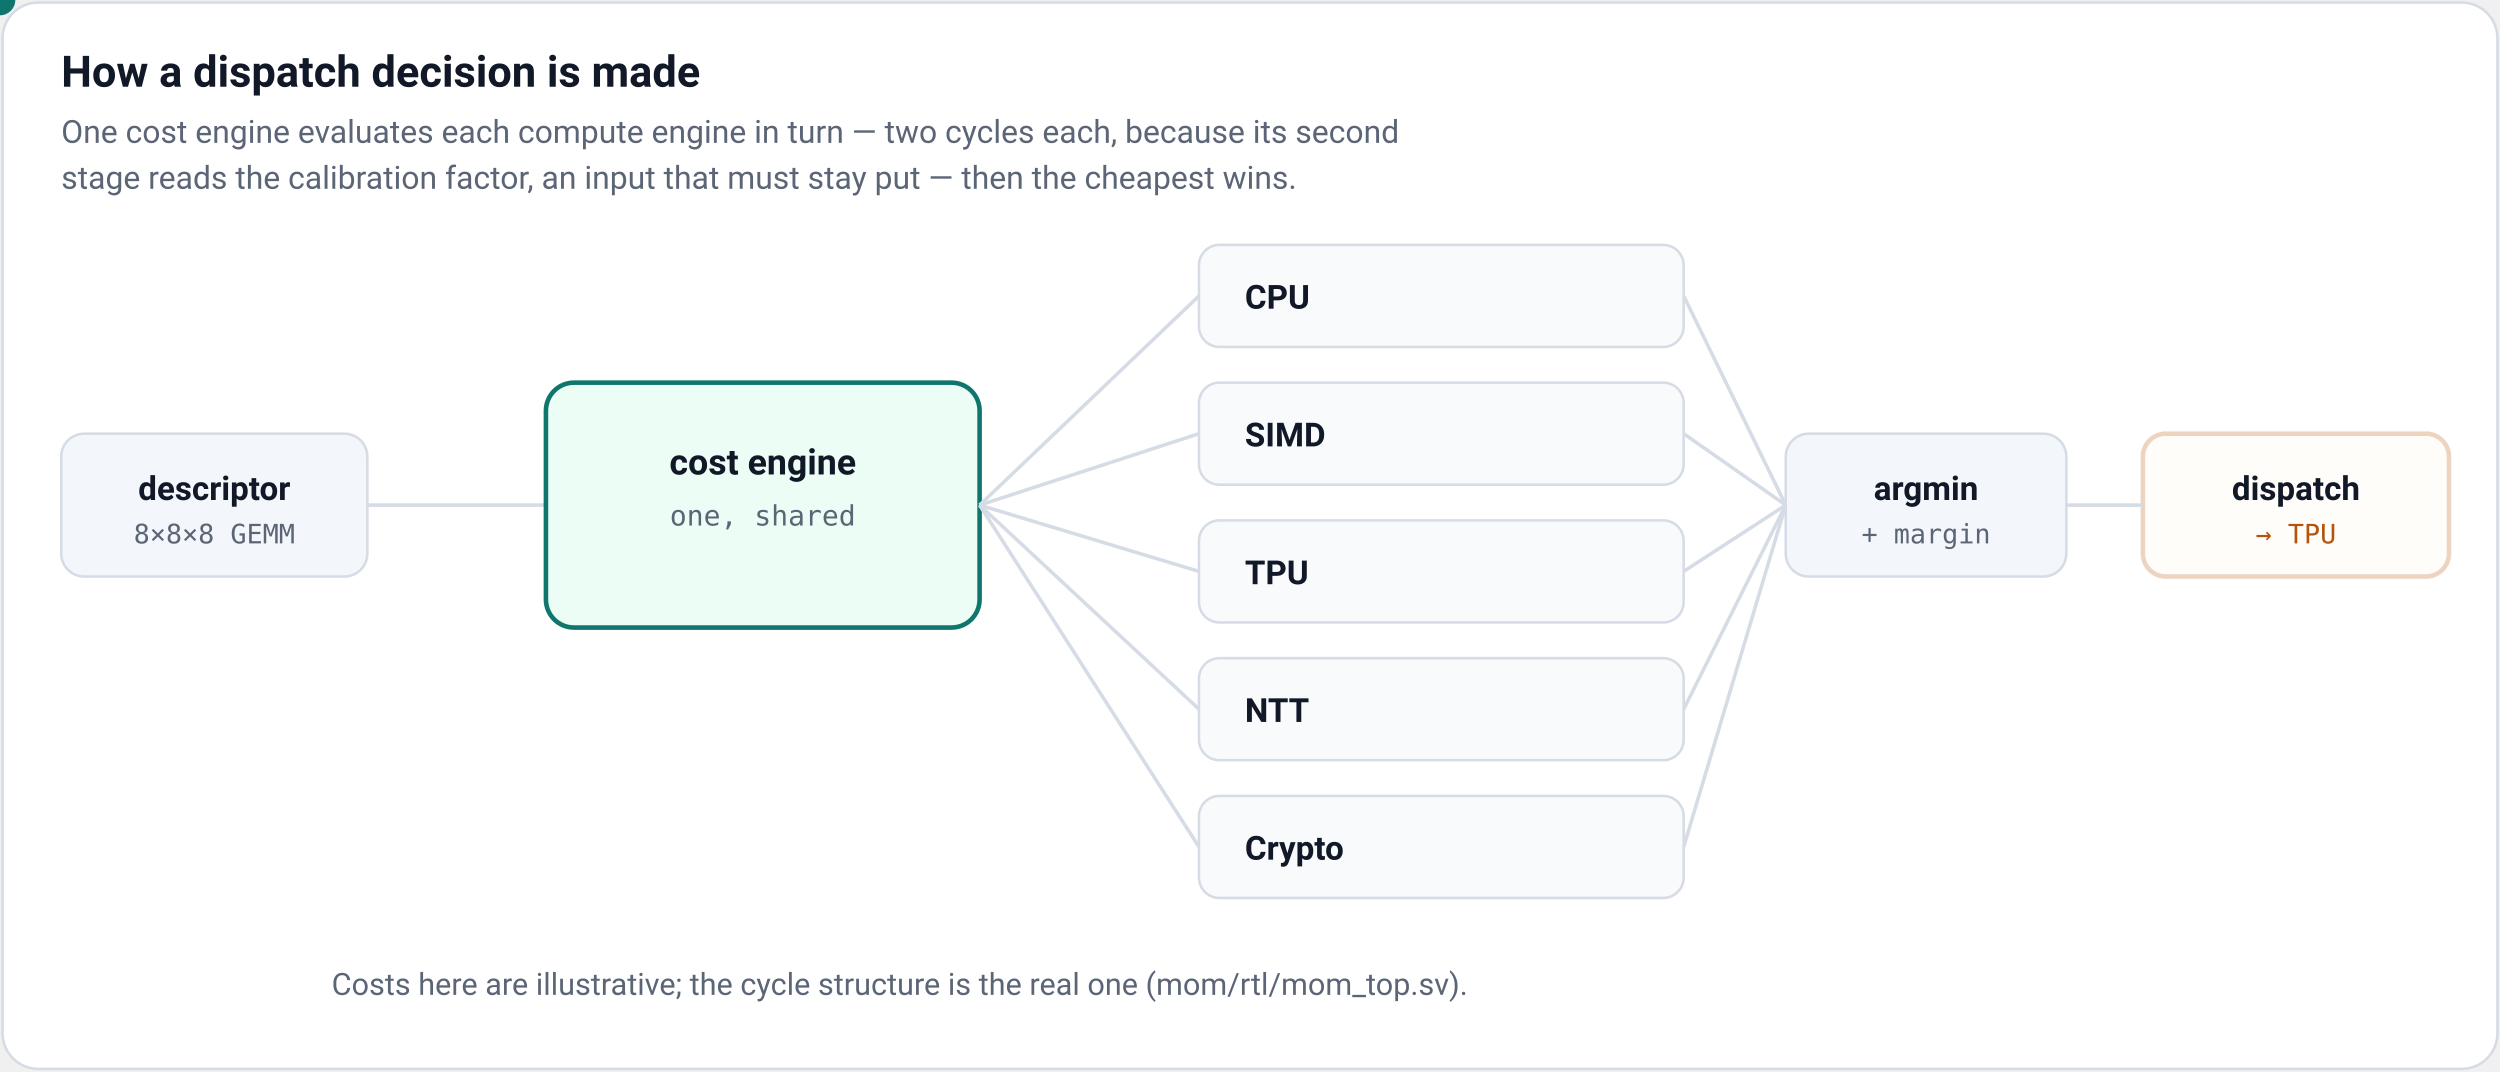
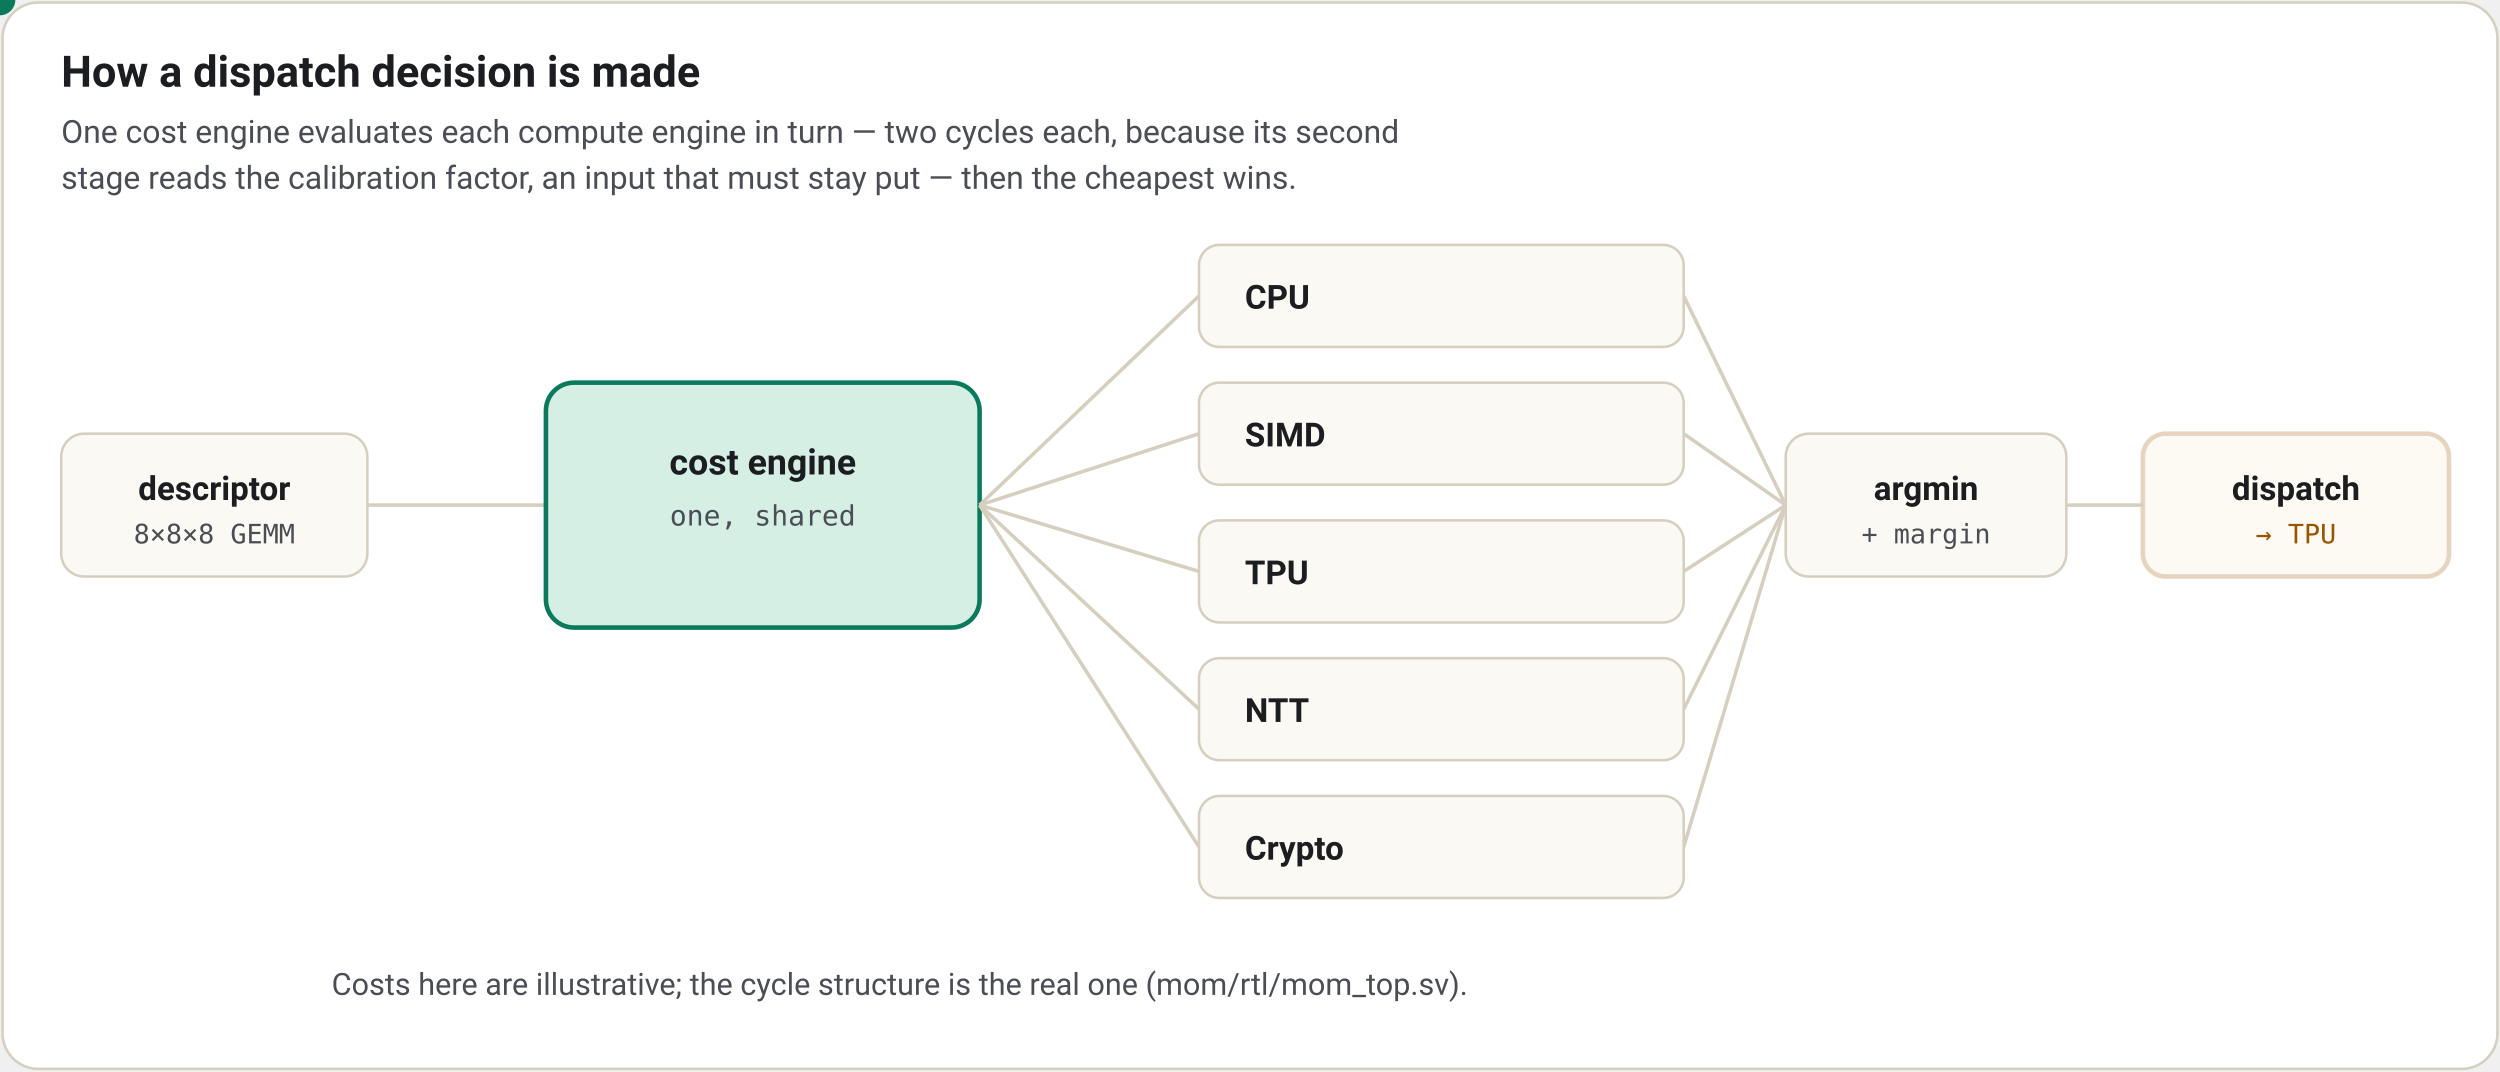
<svg xmlns="http://www.w3.org/2000/svg" viewBox="0 0 980 420" width="980" height="420" role="img" aria-label="How a dispatch decision is made">
-   <rect x="1" y="1" width="978" height="418" rx="14" fill="#ffffff" stroke="#d6dce5" />
-   <text x="24" y="34" style="font-family:ui-sans-serif,system-ui,-apple-system,'Segoe UI',Roboto,sans-serif;font-size:17px;font-weight:700" fill="#111827">How a dispatch decision is made</text>
-   <text x="24" y="56" style="font-family:ui-sans-serif,system-ui,-apple-system,'Segoe UI',Roboto,sans-serif;font-size:12.5px" fill="#5b6576">One cost engine evaluates each compute engine in turn — two cycles each, because its second</text>
-   <text x="24" y="74" style="font-family:ui-sans-serif,system-ui,-apple-system,'Segoe UI',Roboto,sans-serif;font-size:12.5px" fill="#5b6576">stage reads the calibration factor, an input that must stay put — then the cheapest wins.</text>
-   <line x1="144" y1="198" x2="214" y2="198" stroke="#d6dce5" stroke-width="1.4" />
-   <rect x="24" y="170" width="120" height="56" rx="9" fill="#f3f6fa" stroke="#d6dce5" />
-   <text x="84" y="196" text-anchor="middle" style="font-family:ui-sans-serif,system-ui,-apple-system,'Segoe UI',Roboto,sans-serif;font-size:13px;font-weight:600" fill="#111827">descriptor</text>
-   <text x="84" y="213" text-anchor="middle" style="font-family:ui-monospace,SFMono-Regular,Menlo,Consolas,monospace;font-size:10.5px" fill="#5b6576">8×8×8 GEMM</text>
-   <circle r="6" fill="#0f766e">
+   <rect x="1" y="1" width="978" height="418" rx="14" fill="#ffffff" stroke="#d6cfbf" />
+   <text x="24" y="34" style="font-family:ui-sans-serif,system-ui,-apple-system,'Segoe UI',Roboto,sans-serif;font-size:17px;font-weight:700" fill="#1c1d21">How a dispatch decision is made</text>
+   <text x="24" y="56" style="font-family:ui-sans-serif,system-ui,-apple-system,'Segoe UI',Roboto,sans-serif;font-size:12.5px" fill="#4b4d55">One cost engine evaluates each compute engine in turn — two cycles each, because its second</text>
+   <text x="24" y="74" style="font-family:ui-sans-serif,system-ui,-apple-system,'Segoe UI',Roboto,sans-serif;font-size:12.5px" fill="#4b4d55">stage reads the calibration factor, an input that must stay put — then the cheapest wins.</text>
+   <line x1="144" y1="198" x2="214" y2="198" stroke="#d6cfbf" stroke-width="1.4" />
+   <rect x="24" y="170" width="120" height="56" rx="9" fill="#fbf9f3" stroke="#d6cfbf" />
+   <text x="84" y="196" text-anchor="middle" style="font-family:ui-sans-serif,system-ui,-apple-system,'Segoe UI',Roboto,sans-serif;font-size:13px;font-weight:600" fill="#1c1d21">descriptor</text>
+   <text x="84" y="213" text-anchor="middle" style="font-family:ui-monospace,SFMono-Regular,Menlo,Consolas,monospace;font-size:10.5px" fill="#4b4d55">8×8×8 GEMM</text>
+   <circle r="6" fill="#0b7a5c">
    <animate attributeName="opacity" values="1;1;0;0" keyTimes="0;0.08;0.09;1" dur="7.2s" repeatCount="indefinite" />
    <animateMotion path="M 144 198 L 214 198" dur="7.2s" keyPoints="0;1;1" keyTimes="0;0.08;1" calcMode="linear" repeatCount="indefinite" />
  </circle>
-   <rect x="214" y="150" width="170" height="96" rx="11" fill="#ecfdf5" stroke="#0f766e" stroke-width="1.8" />
-   <text x="299" y="186" text-anchor="middle" style="font-family:ui-sans-serif,system-ui,-apple-system,'Segoe UI',Roboto,sans-serif;font-size:14px;font-weight:700" fill="#111827">cost engine</text>
-   <text x="299" y="206" text-anchor="middle" style="font-family:ui-monospace,SFMono-Regular,Menlo,Consolas,monospace;font-size:11px" fill="#5b6576">one, shared</text>
-   <text x="299" y="230" text-anchor="middle" style="font-family:ui-monospace,SFMono-Regular,Menlo,Consolas,monospace;font-size:11.5px;font-weight:700" fill="#0f766e" opacity="0">latch<animate attributeName="opacity" values="0;0;1;1;0;0" keyTimes="0;0.062;0.064;0.125;0.126;1" dur="7.2s" repeatCount="indefinite" />
+   <rect x="214" y="150" width="170" height="96" rx="11" fill="#d6efe5" stroke="#0b7a5c" stroke-width="1.8" />
+   <text x="299" y="186" text-anchor="middle" style="font-family:ui-sans-serif,system-ui,-apple-system,'Segoe UI',Roboto,sans-serif;font-size:14px;font-weight:700" fill="#1c1d21">cost engine</text>
+   <text x="299" y="206" text-anchor="middle" style="font-family:ui-monospace,SFMono-Regular,Menlo,Consolas,monospace;font-size:11px" fill="#4b4d55">one, shared</text>
+   <text x="299" y="230" text-anchor="middle" style="font-family:ui-monospace,SFMono-Regular,Menlo,Consolas,monospace;font-size:11.5px;font-weight:700" fill="#0b7a5c" opacity="0">latch<animate attributeName="opacity" values="0;0;1;1;0;0" keyTimes="0;0.062;0.064;0.125;0.126;1" dur="7.2s" repeatCount="indefinite" />
  </text>
-   <text x="299" y="230" text-anchor="middle" style="font-family:ui-monospace,SFMono-Regular,Menlo,Consolas,monospace;font-size:11.5px;font-weight:700" fill="#0f766e" opacity="0">capture<animate attributeName="opacity" values="0;0;1;1;0;0" keyTimes="0;0.125;0.126;0.188;0.189;1" dur="7.2s" repeatCount="indefinite" />
+   <text x="299" y="230" text-anchor="middle" style="font-family:ui-monospace,SFMono-Regular,Menlo,Consolas,monospace;font-size:11.5px;font-weight:700" fill="#0b7a5c" opacity="0">capture<animate attributeName="opacity" values="0;0;1;1;0;0" keyTimes="0;0.125;0.126;0.188;0.189;1" dur="7.2s" repeatCount="indefinite" />
  </text>
-   <text x="299" y="230" text-anchor="middle" style="font-family:ui-monospace,SFMono-Regular,Menlo,Consolas,monospace;font-size:11.5px;font-weight:700" fill="#0f766e" opacity="0">latch<animate attributeName="opacity" values="0;0;1;1;0;0" keyTimes="0;0.188;0.189;0.250;0.251;1" dur="7.2s" repeatCount="indefinite" />
+   <text x="299" y="230" text-anchor="middle" style="font-family:ui-monospace,SFMono-Regular,Menlo,Consolas,monospace;font-size:11.5px;font-weight:700" fill="#0b7a5c" opacity="0">latch<animate attributeName="opacity" values="0;0;1;1;0;0" keyTimes="0;0.188;0.189;0.250;0.251;1" dur="7.2s" repeatCount="indefinite" />
  </text>
-   <text x="299" y="230" text-anchor="middle" style="font-family:ui-monospace,SFMono-Regular,Menlo,Consolas,monospace;font-size:11.5px;font-weight:700" fill="#0f766e" opacity="0">capture<animate attributeName="opacity" values="0;0;1;1;0;0" keyTimes="0;0.250;0.251;0.312;0.314;1" dur="7.2s" repeatCount="indefinite" />
+   <text x="299" y="230" text-anchor="middle" style="font-family:ui-monospace,SFMono-Regular,Menlo,Consolas,monospace;font-size:11.5px;font-weight:700" fill="#0b7a5c" opacity="0">capture<animate attributeName="opacity" values="0;0;1;1;0;0" keyTimes="0;0.250;0.251;0.312;0.314;1" dur="7.2s" repeatCount="indefinite" />
  </text>
-   <text x="299" y="230" text-anchor="middle" style="font-family:ui-monospace,SFMono-Regular,Menlo,Consolas,monospace;font-size:11.5px;font-weight:700" fill="#0f766e" opacity="0">latch<animate attributeName="opacity" values="0;0;1;1;0;0" keyTimes="0;0.312;0.314;0.375;0.376;1" dur="7.2s" repeatCount="indefinite" />
+   <text x="299" y="230" text-anchor="middle" style="font-family:ui-monospace,SFMono-Regular,Menlo,Consolas,monospace;font-size:11.5px;font-weight:700" fill="#0b7a5c" opacity="0">latch<animate attributeName="opacity" values="0;0;1;1;0;0" keyTimes="0;0.312;0.314;0.375;0.376;1" dur="7.2s" repeatCount="indefinite" />
  </text>
-   <text x="299" y="230" text-anchor="middle" style="font-family:ui-monospace,SFMono-Regular,Menlo,Consolas,monospace;font-size:11.5px;font-weight:700" fill="#0f766e" opacity="0">capture<animate attributeName="opacity" values="0;0;1;1;0;0" keyTimes="0;0.375;0.376;0.438;0.439;1" dur="7.2s" repeatCount="indefinite" />
+   <text x="299" y="230" text-anchor="middle" style="font-family:ui-monospace,SFMono-Regular,Menlo,Consolas,monospace;font-size:11.5px;font-weight:700" fill="#0b7a5c" opacity="0">capture<animate attributeName="opacity" values="0;0;1;1;0;0" keyTimes="0;0.375;0.376;0.438;0.439;1" dur="7.2s" repeatCount="indefinite" />
  </text>
-   <text x="299" y="230" text-anchor="middle" style="font-family:ui-monospace,SFMono-Regular,Menlo,Consolas,monospace;font-size:11.5px;font-weight:700" fill="#0f766e" opacity="0">latch<animate attributeName="opacity" values="0;0;1;1;0;0" keyTimes="0;0.438;0.439;0.500;0.501;1" dur="7.2s" repeatCount="indefinite" />
+   <text x="299" y="230" text-anchor="middle" style="font-family:ui-monospace,SFMono-Regular,Menlo,Consolas,monospace;font-size:11.5px;font-weight:700" fill="#0b7a5c" opacity="0">latch<animate attributeName="opacity" values="0;0;1;1;0;0" keyTimes="0;0.438;0.439;0.500;0.501;1" dur="7.2s" repeatCount="indefinite" />
  </text>
-   <text x="299" y="230" text-anchor="middle" style="font-family:ui-monospace,SFMono-Regular,Menlo,Consolas,monospace;font-size:11.5px;font-weight:700" fill="#0f766e" opacity="0">capture<animate attributeName="opacity" values="0;0;1;1;0;0" keyTimes="0;0.500;0.501;0.562;0.564;1" dur="7.2s" repeatCount="indefinite" />
+   <text x="299" y="230" text-anchor="middle" style="font-family:ui-monospace,SFMono-Regular,Menlo,Consolas,monospace;font-size:11.5px;font-weight:700" fill="#0b7a5c" opacity="0">capture<animate attributeName="opacity" values="0;0;1;1;0;0" keyTimes="0;0.500;0.501;0.562;0.564;1" dur="7.2s" repeatCount="indefinite" />
  </text>
-   <text x="299" y="230" text-anchor="middle" style="font-family:ui-monospace,SFMono-Regular,Menlo,Consolas,monospace;font-size:11.5px;font-weight:700" fill="#0f766e" opacity="0">latch<animate attributeName="opacity" values="0;0;1;1;0;0" keyTimes="0;0.562;0.564;0.625;0.626;1" dur="7.2s" repeatCount="indefinite" />
+   <text x="299" y="230" text-anchor="middle" style="font-family:ui-monospace,SFMono-Regular,Menlo,Consolas,monospace;font-size:11.5px;font-weight:700" fill="#0b7a5c" opacity="0">latch<animate attributeName="opacity" values="0;0;1;1;0;0" keyTimes="0;0.562;0.564;0.625;0.626;1" dur="7.2s" repeatCount="indefinite" />
  </text>
-   <text x="299" y="230" text-anchor="middle" style="font-family:ui-monospace,SFMono-Regular,Menlo,Consolas,monospace;font-size:11.5px;font-weight:700" fill="#0f766e" opacity="0">capture<animate attributeName="opacity" values="0;0;1;1;0;0" keyTimes="0;0.625;0.626;0.688;0.689;1" dur="7.2s" repeatCount="indefinite" />
+   <text x="299" y="230" text-anchor="middle" style="font-family:ui-monospace,SFMono-Regular,Menlo,Consolas,monospace;font-size:11.5px;font-weight:700" fill="#0b7a5c" opacity="0">capture<animate attributeName="opacity" values="0;0;1;1;0;0" keyTimes="0;0.625;0.626;0.688;0.689;1" dur="7.2s" repeatCount="indefinite" />
  </text>
-   <line x1="384" y1="198" x2="470" y2="116" stroke="#d6dce5" stroke-width="1.4" />
-   <line x1="660" y1="116" x2="700" y2="198" stroke="#d6dce5" stroke-width="1.4" />
-   <rect x="470" y="96" width="190" height="40" rx="8" fill="#f8fafc" stroke="#d6dce5">
-     <animate attributeName="fill" values="#f8fafc;#f8fafc;#ccfbf1;#ccfbf1;#f8fafc;#f8fafc" keyTimes="0;0.062;0.064;0.188;0.189;1" dur="7.2s" repeatCount="indefinite" />
+   <line x1="384" y1="198" x2="470" y2="116" stroke="#d6cfbf" stroke-width="1.4" />
+   <line x1="660" y1="116" x2="700" y2="198" stroke="#d6cfbf" stroke-width="1.4" />
+   <rect x="470" y="96" width="190" height="40" rx="8" fill="#fbf9f3" stroke="#d6cfbf">
+     <animate attributeName="fill" values="#fbf9f3;#fbf9f3;#d6efe5;#d6efe5;#fbf9f3;#fbf9f3" keyTimes="0;0.062;0.064;0.188;0.189;1" dur="7.2s" repeatCount="indefinite" />
  </rect>
-   <text x="488" y="121" style="font-family:ui-sans-serif,system-ui,-apple-system,'Segoe UI',Roboto,sans-serif;font-size:13px;font-weight:600" fill="#111827">CPU</text>
-   <text x="640" y="121" text-anchor="end" style="font-family:ui-monospace,SFMono-Regular,Menlo,Consolas,monospace;font-size:13px" fill="#5b6576" opacity="0">cost 34<animate attributeName="opacity" values="0;0;1;1" keyTimes="0;0.188;0.189;1" dur="7.2s" repeatCount="indefinite" />
+   <text x="488" y="121" style="font-family:ui-sans-serif,system-ui,-apple-system,'Segoe UI',Roboto,sans-serif;font-size:13px;font-weight:600" fill="#1c1d21">CPU</text>
+   <text x="640" y="121" text-anchor="end" style="font-family:ui-monospace,SFMono-Regular,Menlo,Consolas,monospace;font-size:13px" fill="#4b4d55" opacity="0">cost 34<animate attributeName="opacity" values="0;0;1;1" keyTimes="0;0.188;0.189;1" dur="7.2s" repeatCount="indefinite" />
  </text>
-   <line x1="384" y1="198" x2="470" y2="170" stroke="#d6dce5" stroke-width="1.4" />
-   <line x1="660" y1="170" x2="700" y2="198" stroke="#d6dce5" stroke-width="1.4" />
-   <rect x="470" y="150" width="190" height="40" rx="8" fill="#f8fafc" stroke="#d6dce5">
-     <animate attributeName="fill" values="#f8fafc;#f8fafc;#ccfbf1;#ccfbf1;#f8fafc;#f8fafc" keyTimes="0;0.188;0.189;0.312;0.314;1" dur="7.2s" repeatCount="indefinite" />
+   <line x1="384" y1="198" x2="470" y2="170" stroke="#d6cfbf" stroke-width="1.4" />
+   <line x1="660" y1="170" x2="700" y2="198" stroke="#d6cfbf" stroke-width="1.4" />
+   <rect x="470" y="150" width="190" height="40" rx="8" fill="#fbf9f3" stroke="#d6cfbf">
+     <animate attributeName="fill" values="#fbf9f3;#fbf9f3;#d6efe5;#d6efe5;#fbf9f3;#fbf9f3" keyTimes="0;0.188;0.189;0.312;0.314;1" dur="7.2s" repeatCount="indefinite" />
  </rect>
-   <text x="488" y="175" style="font-family:ui-sans-serif,system-ui,-apple-system,'Segoe UI',Roboto,sans-serif;font-size:13px;font-weight:600" fill="#111827">SIMD</text>
-   <text x="640" y="175" text-anchor="end" style="font-family:ui-monospace,SFMono-Regular,Menlo,Consolas,monospace;font-size:13px" fill="#5b6576" opacity="0">cost 21<animate attributeName="opacity" values="0;0;1;1" keyTimes="0;0.312;0.314;1" dur="7.2s" repeatCount="indefinite" />
+   <text x="488" y="175" style="font-family:ui-sans-serif,system-ui,-apple-system,'Segoe UI',Roboto,sans-serif;font-size:13px;font-weight:600" fill="#1c1d21">SIMD</text>
+   <text x="640" y="175" text-anchor="end" style="font-family:ui-monospace,SFMono-Regular,Menlo,Consolas,monospace;font-size:13px" fill="#4b4d55" opacity="0">cost 21<animate attributeName="opacity" values="0;0;1;1" keyTimes="0;0.312;0.314;1" dur="7.2s" repeatCount="indefinite" />
  </text>
-   <line x1="384" y1="198" x2="470" y2="224" stroke="#d6dce5" stroke-width="1.4" />
-   <line x1="660" y1="224" x2="700" y2="198" stroke="#d6dce5" stroke-width="1.4" />
-   <rect x="470" y="204" width="190" height="40" rx="8" fill="#f8fafc" stroke="#d6dce5">
-     <animate attributeName="fill" values="#f8fafc;#f8fafc;#ccfbf1;#ccfbf1;#f8fafc;#f8fafc" keyTimes="0;0.312;0.314;0.438;0.439;1" dur="7.2s" repeatCount="indefinite" />
+   <line x1="384" y1="198" x2="470" y2="224" stroke="#d6cfbf" stroke-width="1.4" />
+   <line x1="660" y1="224" x2="700" y2="198" stroke="#d6cfbf" stroke-width="1.4" />
+   <rect x="470" y="204" width="190" height="40" rx="8" fill="#fbf9f3" stroke="#d6cfbf">
+     <animate attributeName="fill" values="#fbf9f3;#fbf9f3;#d6efe5;#d6efe5;#fbf9f3;#fbf9f3" keyTimes="0;0.312;0.314;0.438;0.439;1" dur="7.2s" repeatCount="indefinite" />
  </rect>
-   <text x="488" y="229" style="font-family:ui-sans-serif,system-ui,-apple-system,'Segoe UI',Roboto,sans-serif;font-size:13px;font-weight:600" fill="#111827">TPU</text>
-   <text x="640" y="229" text-anchor="end" style="font-family:ui-monospace,SFMono-Regular,Menlo,Consolas,monospace;font-size:13px" fill="#5b6576" opacity="0">cost 9<animate attributeName="opacity" values="0;0;1;1" keyTimes="0;0.438;0.439;1" dur="7.2s" repeatCount="indefinite" />
+   <text x="488" y="229" style="font-family:ui-sans-serif,system-ui,-apple-system,'Segoe UI',Roboto,sans-serif;font-size:13px;font-weight:600" fill="#1c1d21">TPU</text>
+   <text x="640" y="229" text-anchor="end" style="font-family:ui-monospace,SFMono-Regular,Menlo,Consolas,monospace;font-size:13px" fill="#4b4d55" opacity="0">cost 9<animate attributeName="opacity" values="0;0;1;1" keyTimes="0;0.438;0.439;1" dur="7.2s" repeatCount="indefinite" />
  </text>
-   <line x1="384" y1="198" x2="470" y2="278" stroke="#d6dce5" stroke-width="1.4" />
-   <line x1="660" y1="278" x2="700" y2="198" stroke="#d6dce5" stroke-width="1.4" />
-   <rect x="470" y="258" width="190" height="40" rx="8" fill="#f8fafc" stroke="#d6dce5">
-     <animate attributeName="fill" values="#f8fafc;#f8fafc;#ccfbf1;#ccfbf1;#f8fafc;#f8fafc" keyTimes="0;0.438;0.439;0.562;0.564;1" dur="7.2s" repeatCount="indefinite" />
+   <line x1="384" y1="198" x2="470" y2="278" stroke="#d6cfbf" stroke-width="1.4" />
+   <line x1="660" y1="278" x2="700" y2="198" stroke="#d6cfbf" stroke-width="1.4" />
+   <rect x="470" y="258" width="190" height="40" rx="8" fill="#fbf9f3" stroke="#d6cfbf">
+     <animate attributeName="fill" values="#fbf9f3;#fbf9f3;#d6efe5;#d6efe5;#fbf9f3;#fbf9f3" keyTimes="0;0.438;0.439;0.562;0.564;1" dur="7.2s" repeatCount="indefinite" />
  </rect>
-   <text x="488" y="283" style="font-family:ui-sans-serif,system-ui,-apple-system,'Segoe UI',Roboto,sans-serif;font-size:13px;font-weight:600" fill="#111827">NTT</text>
-   <text x="640" y="283" text-anchor="end" style="font-family:ui-monospace,SFMono-Regular,Menlo,Consolas,monospace;font-size:13px" fill="#5b6576" opacity="0">cost 27<animate attributeName="opacity" values="0;0;1;1" keyTimes="0;0.562;0.564;1" dur="7.2s" repeatCount="indefinite" />
+   <text x="488" y="283" style="font-family:ui-sans-serif,system-ui,-apple-system,'Segoe UI',Roboto,sans-serif;font-size:13px;font-weight:600" fill="#1c1d21">NTT</text>
+   <text x="640" y="283" text-anchor="end" style="font-family:ui-monospace,SFMono-Regular,Menlo,Consolas,monospace;font-size:13px" fill="#4b4d55" opacity="0">cost 27<animate attributeName="opacity" values="0;0;1;1" keyTimes="0;0.562;0.564;1" dur="7.2s" repeatCount="indefinite" />
  </text>
-   <line x1="384" y1="198" x2="470" y2="332" stroke="#d6dce5" stroke-width="1.4" />
-   <line x1="660" y1="332" x2="700" y2="198" stroke="#d6dce5" stroke-width="1.4" />
-   <rect x="470" y="312" width="190" height="40" rx="8" fill="#f8fafc" stroke="#d6dce5">
-     <animate attributeName="fill" values="#f8fafc;#f8fafc;#ccfbf1;#ccfbf1;#f8fafc;#f8fafc" keyTimes="0;0.562;0.564;0.688;0.689;1" dur="7.2s" repeatCount="indefinite" />
+   <line x1="384" y1="198" x2="470" y2="332" stroke="#d6cfbf" stroke-width="1.4" />
+   <line x1="660" y1="332" x2="700" y2="198" stroke="#d6cfbf" stroke-width="1.4" />
+   <rect x="470" y="312" width="190" height="40" rx="8" fill="#fbf9f3" stroke="#d6cfbf">
+     <animate attributeName="fill" values="#fbf9f3;#fbf9f3;#d6efe5;#d6efe5;#fbf9f3;#fbf9f3" keyTimes="0;0.562;0.564;0.688;0.689;1" dur="7.2s" repeatCount="indefinite" />
  </rect>
-   <text x="488" y="337" style="font-family:ui-sans-serif,system-ui,-apple-system,'Segoe UI',Roboto,sans-serif;font-size:13px;font-weight:600" fill="#111827">Crypto</text>
-   <text x="640" y="337" text-anchor="end" style="font-family:ui-monospace,SFMono-Regular,Menlo,Consolas,monospace;font-size:13px" fill="#5b6576" opacity="0">cost 40<animate attributeName="opacity" values="0;0;1;1" keyTimes="0;0.688;0.689;1" dur="7.2s" repeatCount="indefinite" />
+   <text x="488" y="337" style="font-family:ui-sans-serif,system-ui,-apple-system,'Segoe UI',Roboto,sans-serif;font-size:13px;font-weight:600" fill="#1c1d21">Crypto</text>
+   <text x="640" y="337" text-anchor="end" style="font-family:ui-monospace,SFMono-Regular,Menlo,Consolas,monospace;font-size:13px" fill="#4b4d55" opacity="0">cost 40<animate attributeName="opacity" values="0;0;1;1" keyTimes="0;0.688;0.689;1" dur="7.2s" repeatCount="indefinite" />
  </text>
-   <rect x="700" y="170" width="110" height="56" rx="9" fill="#f3f6fa" stroke="#d6dce5" />
-   <text x="755" y="196" text-anchor="middle" style="font-family:ui-sans-serif,system-ui,-apple-system,'Segoe UI',Roboto,sans-serif;font-size:13px;font-weight:600" fill="#111827">argmin</text>
-   <text x="755" y="213" text-anchor="middle" style="font-family:ui-monospace,SFMono-Regular,Menlo,Consolas,monospace;font-size:10.5px" fill="#5b6576">+ margin</text>
-   <rect x="466" y="200" width="198" height="48" rx="10" fill="none" stroke="#b45309" stroke-width="3" opacity="0">
+   <rect x="700" y="170" width="110" height="56" rx="9" fill="#fbf9f3" stroke="#d6cfbf" />
+   <text x="755" y="196" text-anchor="middle" style="font-family:ui-sans-serif,system-ui,-apple-system,'Segoe UI',Roboto,sans-serif;font-size:13px;font-weight:600" fill="#1c1d21">argmin</text>
+   <text x="755" y="213" text-anchor="middle" style="font-family:ui-monospace,SFMono-Regular,Menlo,Consolas,monospace;font-size:10.5px" fill="#4b4d55">+ margin</text>
+   <rect x="466" y="200" width="198" height="48" rx="10" fill="none" stroke="#9a5300" stroke-width="3" opacity="0">
    <animate attributeName="opacity" values="0;0;1;1;0" keyTimes="0;0.750;0.751;0.97;1" dur="7.2s" repeatCount="indefinite" />
  </rect>
-   <rect x="840" y="170" width="120" height="56" rx="9" fill="#fff7ed" stroke="#b45309" stroke-width="1.8" opacity="0.25">
+   <rect x="840" y="170" width="120" height="56" rx="9" fill="#f6e6cf" stroke="#9a5300" stroke-width="1.8" opacity="0.25">
    <animate attributeName="opacity" values="0.25;0.25;1;1;0.25" keyTimes="0;0.875;0.876;0.97;1" dur="7.2s" repeatCount="indefinite" />
  </rect>
-   <text x="900" y="196" text-anchor="middle" style="font-family:ui-sans-serif,system-ui,-apple-system,'Segoe UI',Roboto,sans-serif;font-size:13px;font-weight:700" fill="#111827">dispatch</text>
-   <text x="900" y="213" text-anchor="middle" style="font-family:ui-monospace,SFMono-Regular,Menlo,Consolas,monospace;font-size:10.5px" fill="#b45309">→ TPU</text>
-   <line x1="810" y1="198" x2="840" y2="198" stroke="#d6dce5" stroke-width="1.4" />
-   <text x="24" y="390" style="font-family:ui-monospace,SFMono-Regular,Menlo,Consolas,monospace;font-size:12px" fill="#111827" opacity="0">cycle 0<animate attributeName="opacity" values="0;0;1;1;0;0" keyTimes="0;0.062;0.064;0.125;0.126;1" dur="7.2s" repeatCount="indefinite" />
+   <text x="900" y="196" text-anchor="middle" style="font-family:ui-sans-serif,system-ui,-apple-system,'Segoe UI',Roboto,sans-serif;font-size:13px;font-weight:700" fill="#1c1d21">dispatch</text>
+   <text x="900" y="213" text-anchor="middle" style="font-family:ui-monospace,SFMono-Regular,Menlo,Consolas,monospace;font-size:10.5px" fill="#9a5300">→ TPU</text>
+   <line x1="810" y1="198" x2="840" y2="198" stroke="#d6cfbf" stroke-width="1.4" />
+   <text x="24" y="390" style="font-family:ui-monospace,SFMono-Regular,Menlo,Consolas,monospace;font-size:12px" fill="#1c1d21" opacity="0">cycle 0<animate attributeName="opacity" values="0;0;1;1;0;0" keyTimes="0;0.062;0.064;0.125;0.126;1" dur="7.2s" repeatCount="indefinite" />
  </text>
-   <text x="24" y="390" style="font-family:ui-monospace,SFMono-Regular,Menlo,Consolas,monospace;font-size:12px" fill="#111827" opacity="0">cycle 1<animate attributeName="opacity" values="0;0;1;1;0;0" keyTimes="0;0.125;0.126;0.188;0.189;1" dur="7.2s" repeatCount="indefinite" />
+   <text x="24" y="390" style="font-family:ui-monospace,SFMono-Regular,Menlo,Consolas,monospace;font-size:12px" fill="#1c1d21" opacity="0">cycle 1<animate attributeName="opacity" values="0;0;1;1;0;0" keyTimes="0;0.125;0.126;0.188;0.189;1" dur="7.2s" repeatCount="indefinite" />
  </text>
-   <text x="24" y="390" style="font-family:ui-monospace,SFMono-Regular,Menlo,Consolas,monospace;font-size:12px" fill="#111827" opacity="0">cycle 2<animate attributeName="opacity" values="0;0;1;1;0;0" keyTimes="0;0.188;0.189;0.250;0.251;1" dur="7.2s" repeatCount="indefinite" />
+   <text x="24" y="390" style="font-family:ui-monospace,SFMono-Regular,Menlo,Consolas,monospace;font-size:12px" fill="#1c1d21" opacity="0">cycle 2<animate attributeName="opacity" values="0;0;1;1;0;0" keyTimes="0;0.188;0.189;0.250;0.251;1" dur="7.2s" repeatCount="indefinite" />
  </text>
-   <text x="24" y="390" style="font-family:ui-monospace,SFMono-Regular,Menlo,Consolas,monospace;font-size:12px" fill="#111827" opacity="0">cycle 3<animate attributeName="opacity" values="0;0;1;1;0;0" keyTimes="0;0.250;0.251;0.312;0.314;1" dur="7.2s" repeatCount="indefinite" />
+   <text x="24" y="390" style="font-family:ui-monospace,SFMono-Regular,Menlo,Consolas,monospace;font-size:12px" fill="#1c1d21" opacity="0">cycle 3<animate attributeName="opacity" values="0;0;1;1;0;0" keyTimes="0;0.250;0.251;0.312;0.314;1" dur="7.2s" repeatCount="indefinite" />
  </text>
-   <text x="24" y="390" style="font-family:ui-monospace,SFMono-Regular,Menlo,Consolas,monospace;font-size:12px" fill="#111827" opacity="0">cycle 4<animate attributeName="opacity" values="0;0;1;1;0;0" keyTimes="0;0.312;0.314;0.375;0.376;1" dur="7.2s" repeatCount="indefinite" />
+   <text x="24" y="390" style="font-family:ui-monospace,SFMono-Regular,Menlo,Consolas,monospace;font-size:12px" fill="#1c1d21" opacity="0">cycle 4<animate attributeName="opacity" values="0;0;1;1;0;0" keyTimes="0;0.312;0.314;0.375;0.376;1" dur="7.2s" repeatCount="indefinite" />
  </text>
-   <text x="24" y="390" style="font-family:ui-monospace,SFMono-Regular,Menlo,Consolas,monospace;font-size:12px" fill="#111827" opacity="0">cycle 5<animate attributeName="opacity" values="0;0;1;1;0;0" keyTimes="0;0.375;0.376;0.438;0.439;1" dur="7.2s" repeatCount="indefinite" />
+   <text x="24" y="390" style="font-family:ui-monospace,SFMono-Regular,Menlo,Consolas,monospace;font-size:12px" fill="#1c1d21" opacity="0">cycle 5<animate attributeName="opacity" values="0;0;1;1;0;0" keyTimes="0;0.375;0.376;0.438;0.439;1" dur="7.2s" repeatCount="indefinite" />
  </text>
-   <text x="24" y="390" style="font-family:ui-monospace,SFMono-Regular,Menlo,Consolas,monospace;font-size:12px" fill="#111827" opacity="0">cycle 6<animate attributeName="opacity" values="0;0;1;1;0;0" keyTimes="0;0.438;0.439;0.500;0.501;1" dur="7.2s" repeatCount="indefinite" />
+   <text x="24" y="390" style="font-family:ui-monospace,SFMono-Regular,Menlo,Consolas,monospace;font-size:12px" fill="#1c1d21" opacity="0">cycle 6<animate attributeName="opacity" values="0;0;1;1;0;0" keyTimes="0;0.438;0.439;0.500;0.501;1" dur="7.2s" repeatCount="indefinite" />
  </text>
-   <text x="24" y="390" style="font-family:ui-monospace,SFMono-Regular,Menlo,Consolas,monospace;font-size:12px" fill="#111827" opacity="0">cycle 7<animate attributeName="opacity" values="0;0;1;1;0;0" keyTimes="0;0.500;0.501;0.562;0.564;1" dur="7.2s" repeatCount="indefinite" />
+   <text x="24" y="390" style="font-family:ui-monospace,SFMono-Regular,Menlo,Consolas,monospace;font-size:12px" fill="#1c1d21" opacity="0">cycle 7<animate attributeName="opacity" values="0;0;1;1;0;0" keyTimes="0;0.500;0.501;0.562;0.564;1" dur="7.2s" repeatCount="indefinite" />
  </text>
-   <text x="24" y="390" style="font-family:ui-monospace,SFMono-Regular,Menlo,Consolas,monospace;font-size:12px" fill="#111827" opacity="0">cycle 8<animate attributeName="opacity" values="0;0;1;1;0;0" keyTimes="0;0.562;0.564;0.625;0.626;1" dur="7.2s" repeatCount="indefinite" />
+   <text x="24" y="390" style="font-family:ui-monospace,SFMono-Regular,Menlo,Consolas,monospace;font-size:12px" fill="#1c1d21" opacity="0">cycle 8<animate attributeName="opacity" values="0;0;1;1;0;0" keyTimes="0;0.562;0.564;0.625;0.626;1" dur="7.2s" repeatCount="indefinite" />
  </text>
-   <text x="24" y="390" style="font-family:ui-monospace,SFMono-Regular,Menlo,Consolas,monospace;font-size:12px" fill="#111827" opacity="0">cycle 9<animate attributeName="opacity" values="0;0;1;1;0;0" keyTimes="0;0.625;0.626;0.688;0.689;1" dur="7.2s" repeatCount="indefinite" />
+   <text x="24" y="390" style="font-family:ui-monospace,SFMono-Regular,Menlo,Consolas,monospace;font-size:12px" fill="#1c1d21" opacity="0">cycle 9<animate attributeName="opacity" values="0;0;1;1;0;0" keyTimes="0;0.625;0.626;0.688;0.689;1" dur="7.2s" repeatCount="indefinite" />
  </text>
-   <text x="24" y="390" style="font-family:ui-monospace,SFMono-Regular,Menlo,Consolas,monospace;font-size:12px" fill="#111827" opacity="0">cycle 10<animate attributeName="opacity" values="0;0;1;1;0;0" keyTimes="0;0.688;0.689;0.750;0.751;1" dur="7.2s" repeatCount="indefinite" />
+   <text x="24" y="390" style="font-family:ui-monospace,SFMono-Regular,Menlo,Consolas,monospace;font-size:12px" fill="#1c1d21" opacity="0">cycle 10<animate attributeName="opacity" values="0;0;1;1;0;0" keyTimes="0;0.688;0.689;0.750;0.751;1" dur="7.2s" repeatCount="indefinite" />
  </text>
-   <text x="24" y="390" style="font-family:ui-monospace,SFMono-Regular,Menlo,Consolas,monospace;font-size:12px" fill="#111827" opacity="0">cycle 11<animate attributeName="opacity" values="0;0;1;1;0;0" keyTimes="0;0.750;0.751;0.812;0.814;1" dur="7.2s" repeatCount="indefinite" />
+   <text x="24" y="390" style="font-family:ui-monospace,SFMono-Regular,Menlo,Consolas,monospace;font-size:12px" fill="#1c1d21" opacity="0">cycle 11<animate attributeName="opacity" values="0;0;1;1;0;0" keyTimes="0;0.750;0.751;0.812;0.814;1" dur="7.2s" repeatCount="indefinite" />
  </text>
-   <text x="24" y="390" style="font-family:ui-monospace,SFMono-Regular,Menlo,Consolas,monospace;font-size:12px" fill="#111827" opacity="0">cycle 12<animate attributeName="opacity" values="0;0;1;1;0;0" keyTimes="0;0.812;0.814;0.875;0.876;1" dur="7.2s" repeatCount="indefinite" />
+   <text x="24" y="390" style="font-family:ui-monospace,SFMono-Regular,Menlo,Consolas,monospace;font-size:12px" fill="#1c1d21" opacity="0">cycle 12<animate attributeName="opacity" values="0;0;1;1;0;0" keyTimes="0;0.812;0.814;0.875;0.876;1" dur="7.2s" repeatCount="indefinite" />
  </text>
-   <text x="24" y="390" style="font-family:ui-monospace,SFMono-Regular,Menlo,Consolas,monospace;font-size:12px" fill="#111827" opacity="0">cycle 13<animate attributeName="opacity" values="0;0;1;1;0;0" keyTimes="0;0.875;0.876;0.938;0.939;1" dur="7.2s" repeatCount="indefinite" />
+   <text x="24" y="390" style="font-family:ui-monospace,SFMono-Regular,Menlo,Consolas,monospace;font-size:12px" fill="#1c1d21" opacity="0">cycle 13<animate attributeName="opacity" values="0;0;1;1;0;0" keyTimes="0;0.875;0.876;0.938;0.939;1" dur="7.2s" repeatCount="indefinite" />
  </text>
-   <text x="130" y="390" style="font-family:ui-sans-serif,system-ui,-apple-system,'Segoe UI',Roboto,sans-serif;font-size:12px" fill="#5b6576">Costs here are illustrative; the cycle structure is the real one (mom/rtl/mom_top.sv).</text>
+   <text x="130" y="390" style="font-family:ui-sans-serif,system-ui,-apple-system,'Segoe UI',Roboto,sans-serif;font-size:12px" fill="#4b4d55">Costs here are illustrative; the cycle structure is the real one (mom/rtl/mom_top.sv).</text>
</svg>
